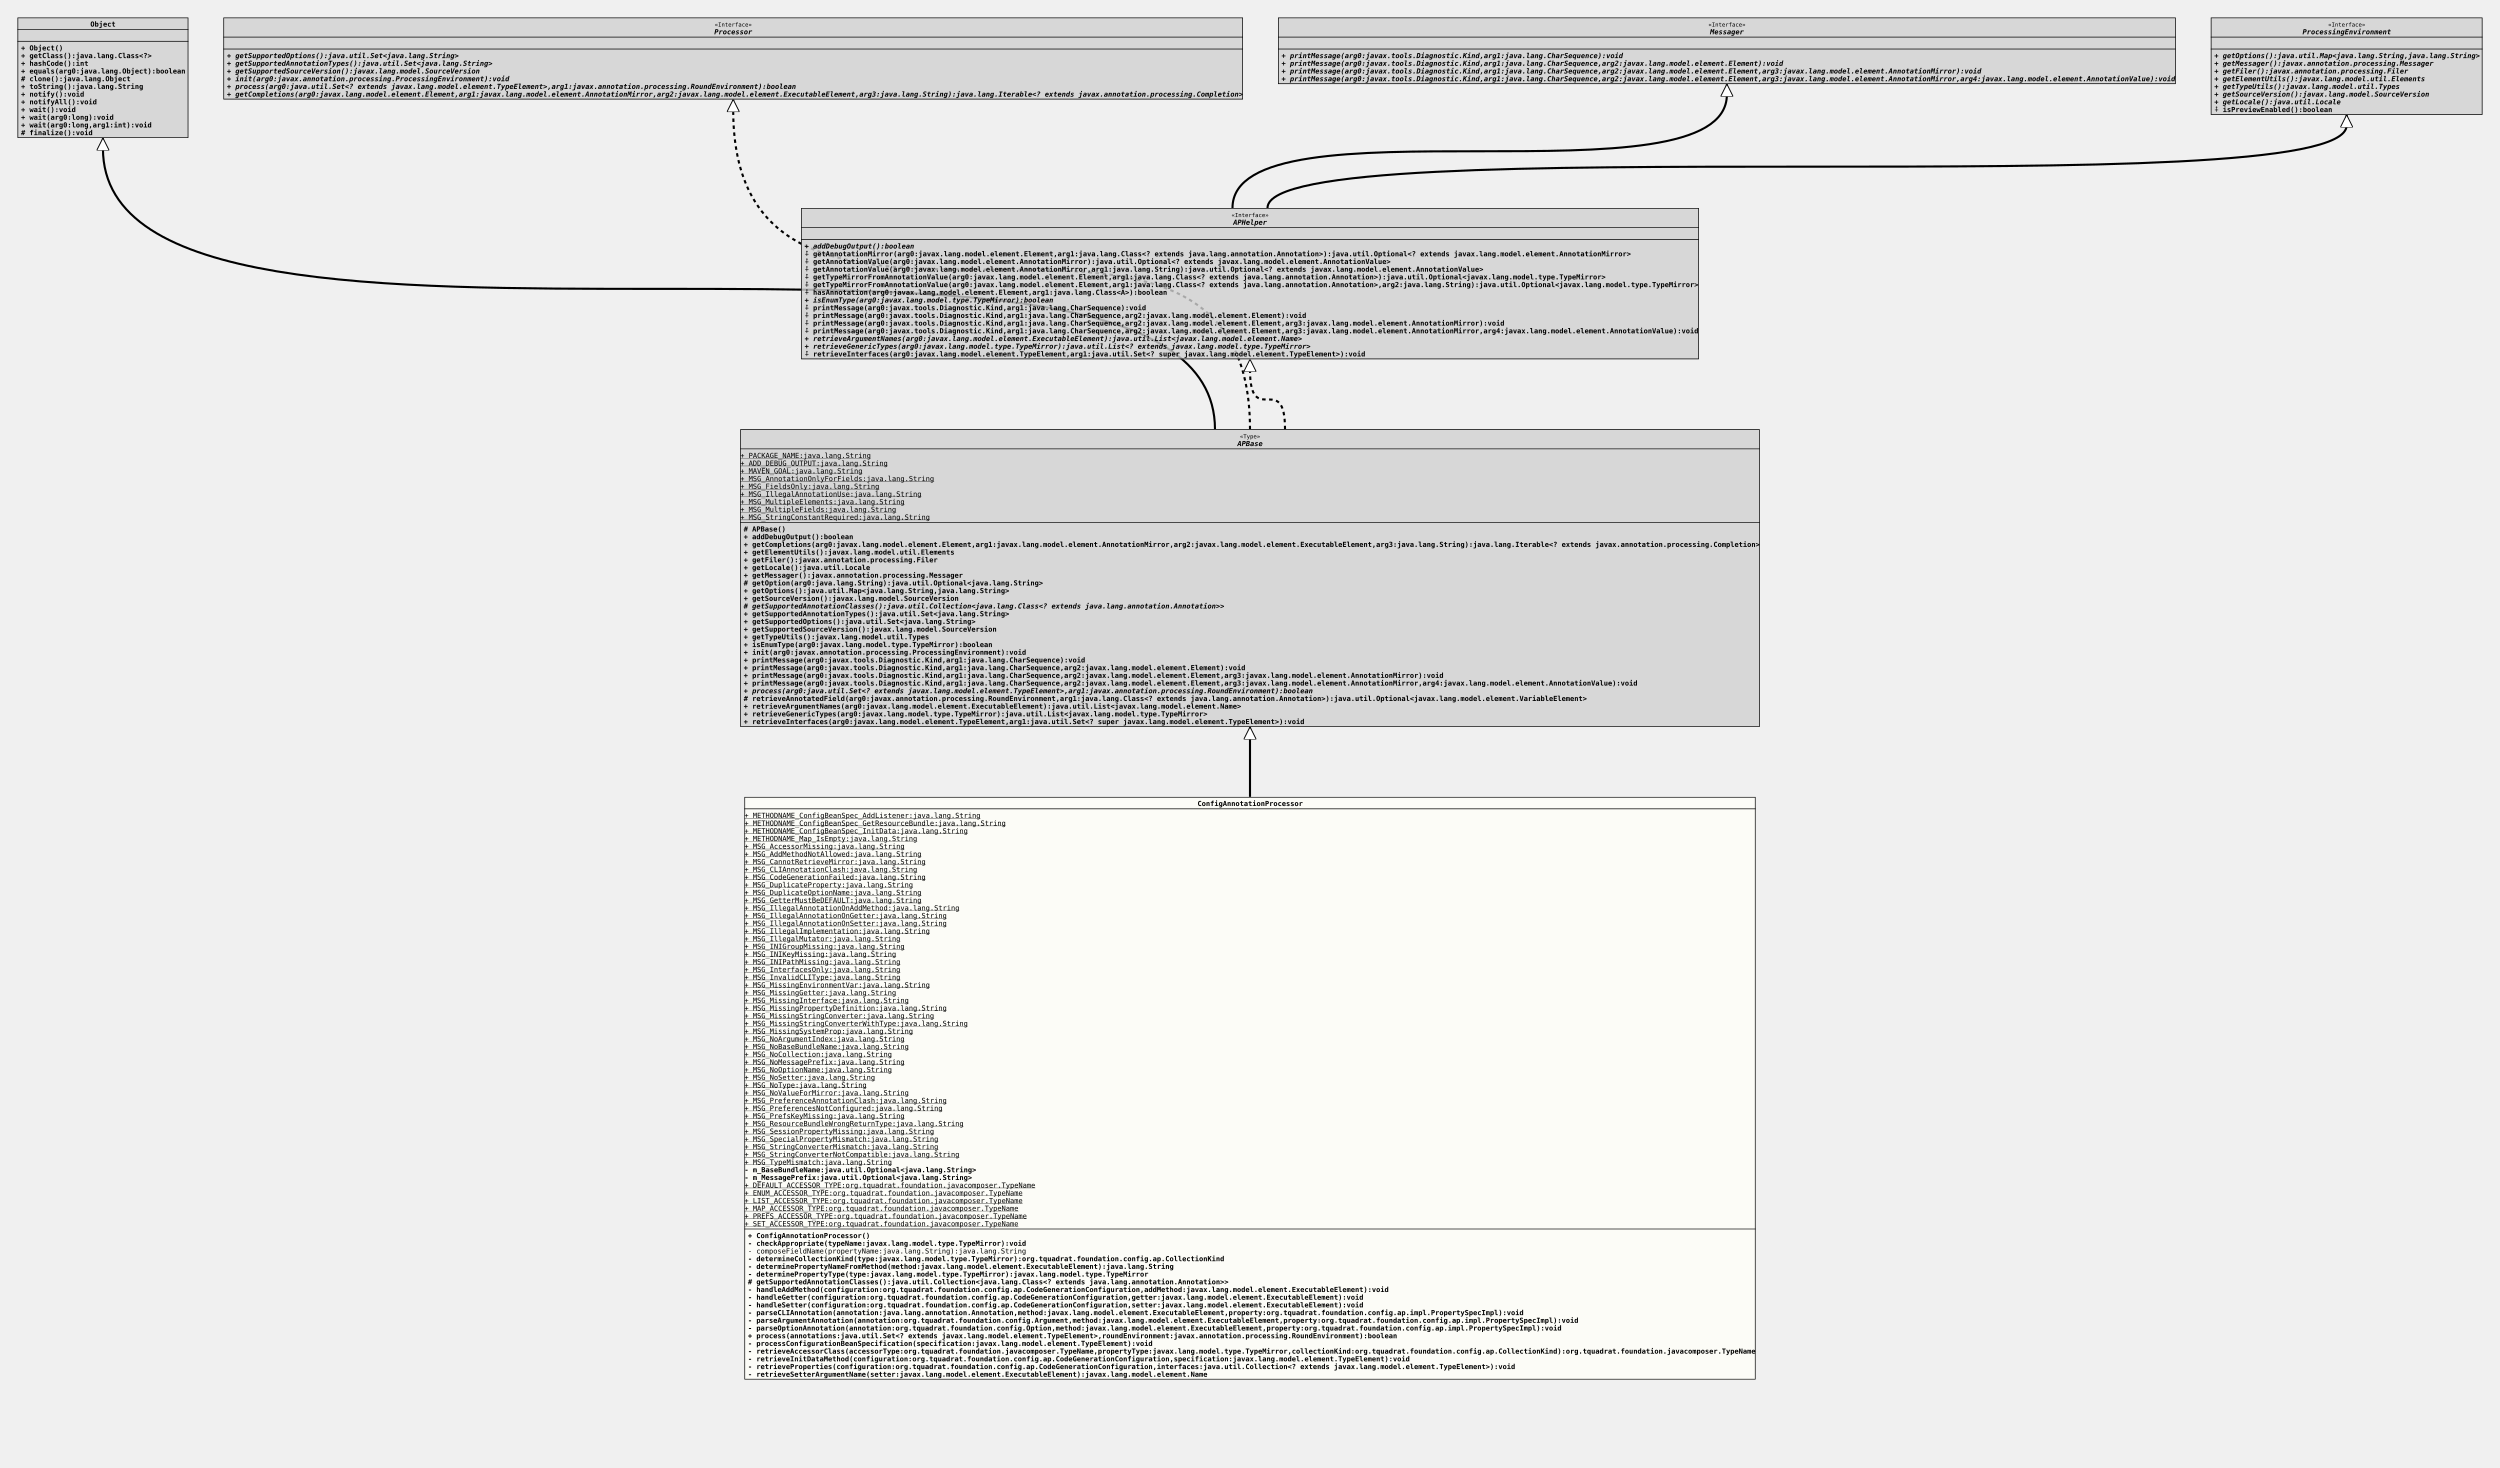
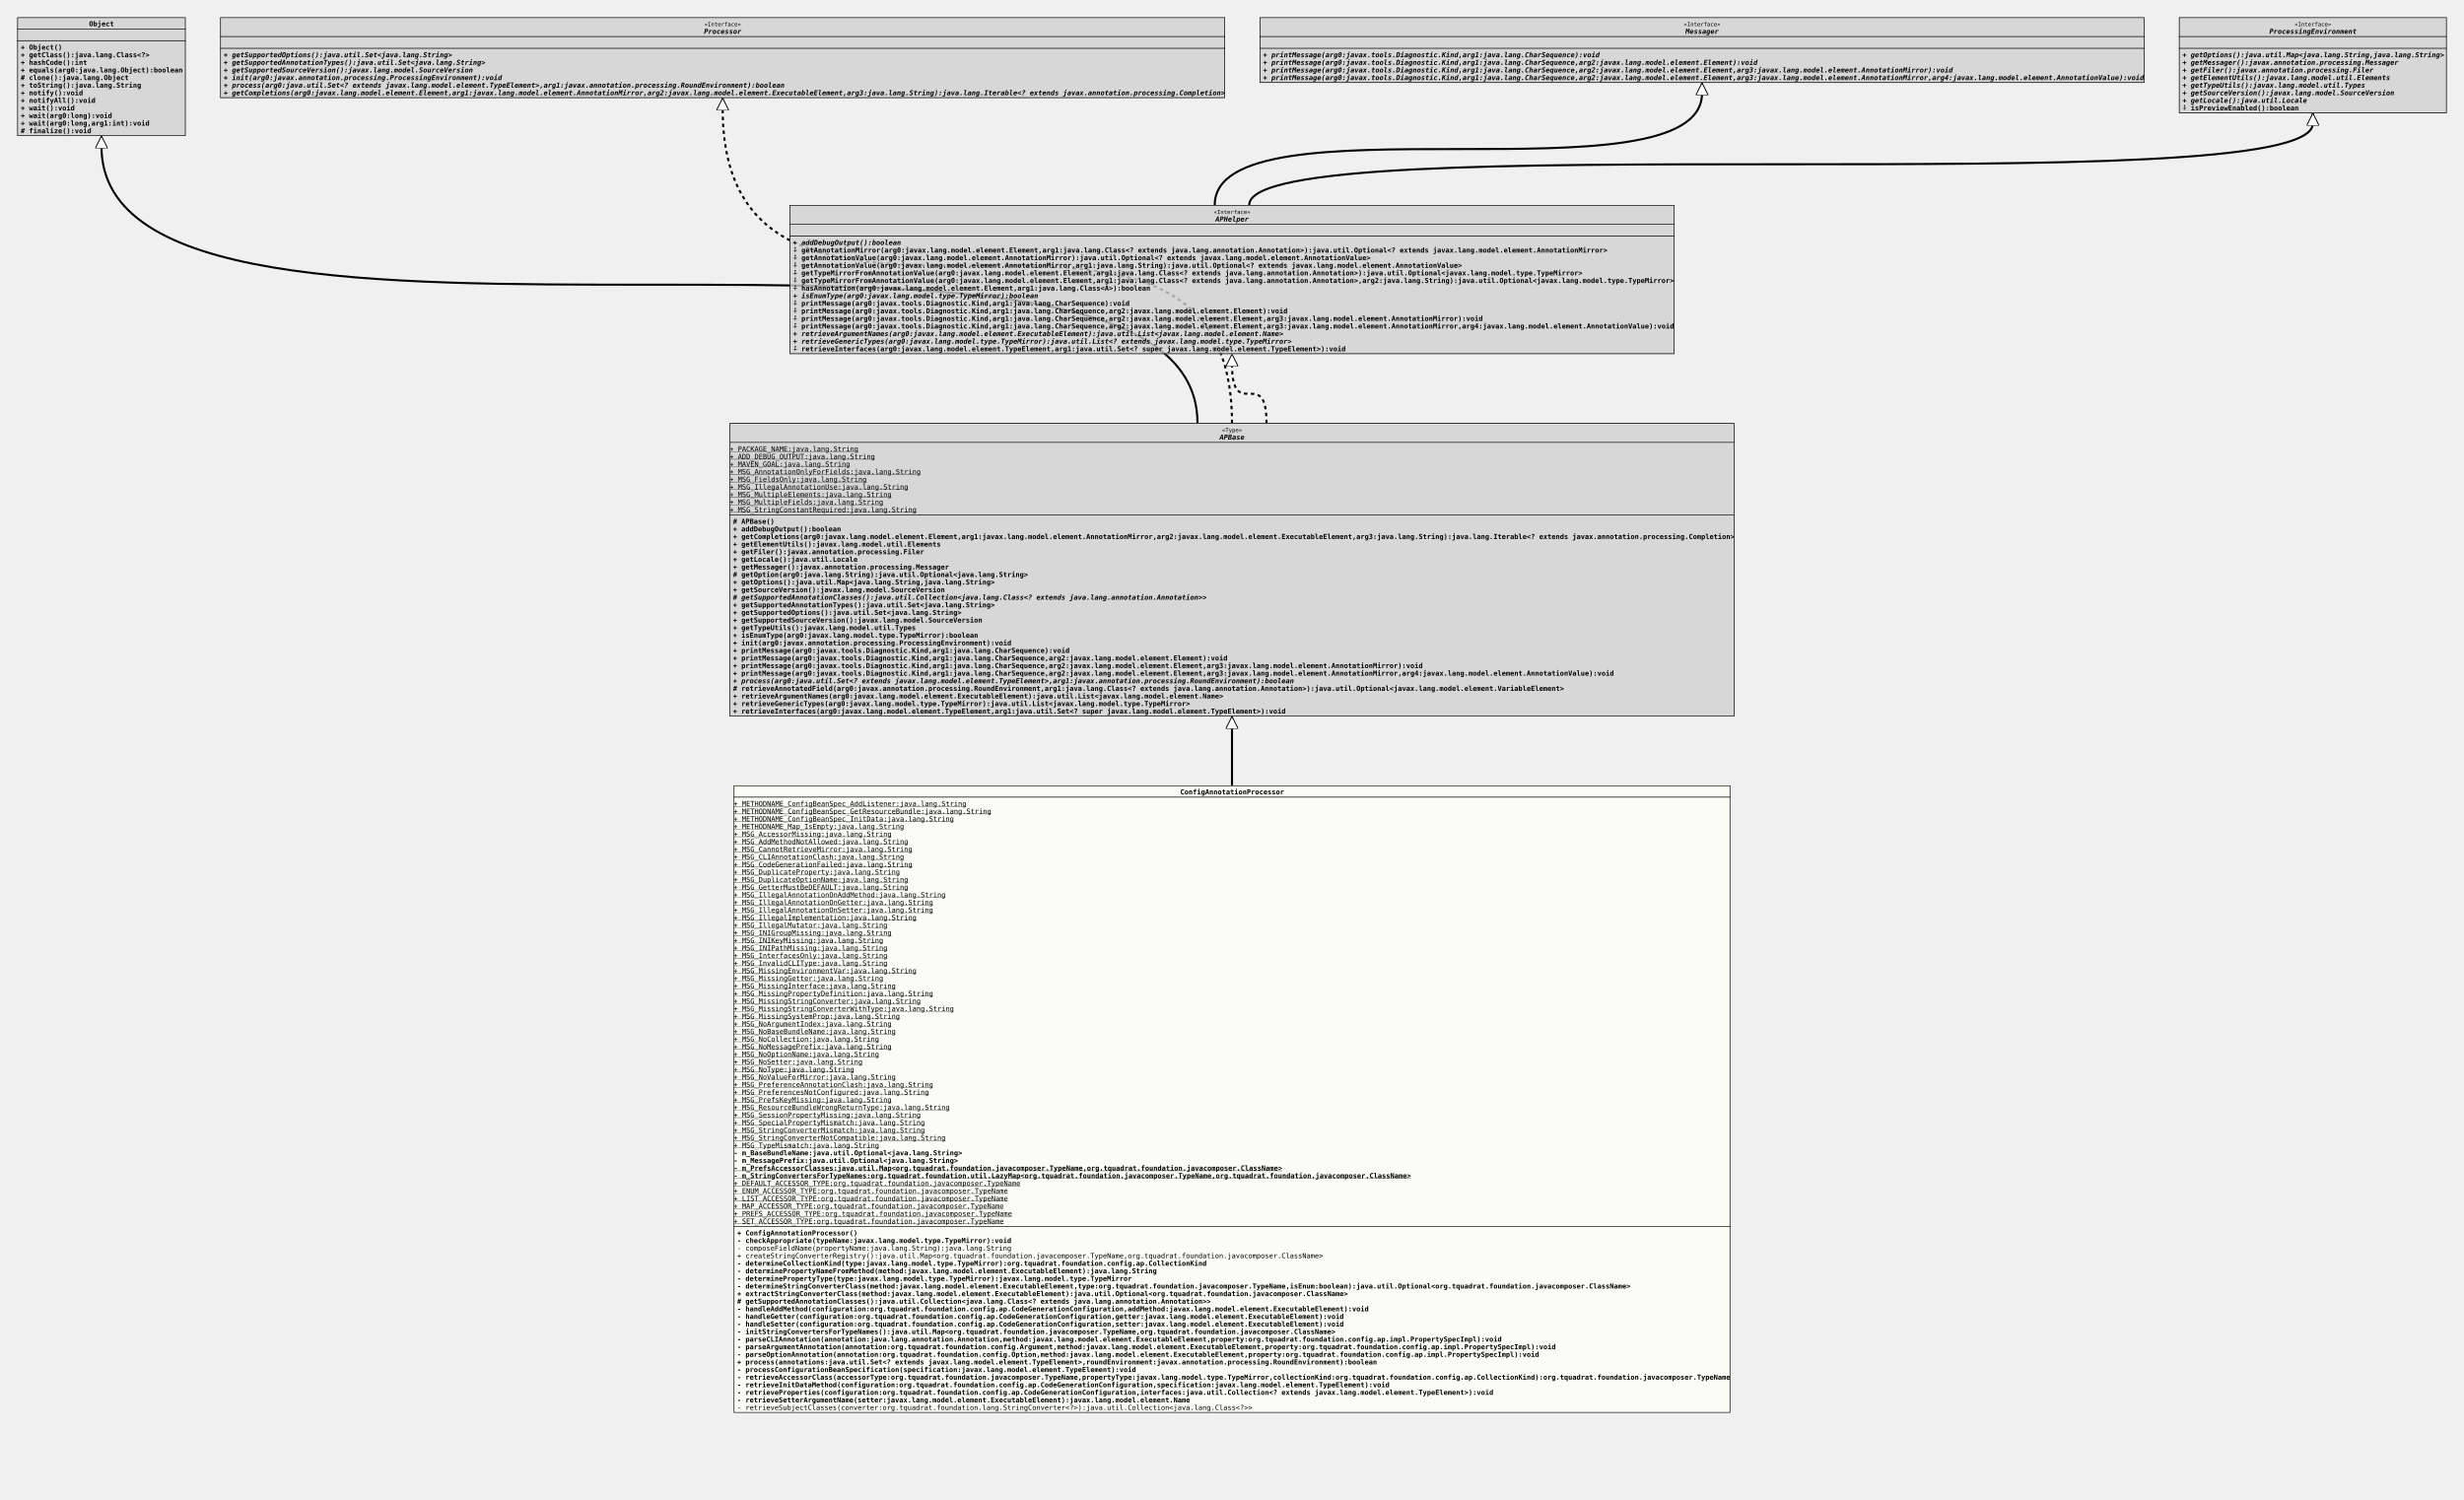
- <svg xmlns="http://www.w3.org/2000/svg" xmlns:xlink="http://www.w3.org/1999/xlink" version="1.1" baseProfile="full" width="3570.000" height="2095.000">
+ <svg xmlns="http://www.w3.org/2000/svg" xmlns:xlink="http://www.w3.org/1999/xlink" version="1.1" baseProfile="full" width="3570.000" height="2172.000">
  <defs>
    <style>
            line
            {
              stroke: black;
            }
            line.separator
            {
              stroke:       black;
              stroke-width: 1;
            }
            marker
            {
              fill: white;
            }
            path
            {
              fill:   white;
              stroke: black;
            }
            path.implementation
            {
              fill:             none;
              stroke-dasharray: 5,5;
              stroke-width:     3;
            }
            path.inheritance
            {
              fill:         none;
              stroke-width: 3;
            }
            rect
            {
              fill:         none;
              stroke:       black;
              stroke-width: 2;
            }
            rect.externalClass
            {
              fill:         #D0D0D0;
              fill-opacity: 0.8;
            }
            rect.focusClass
            {
              fill:         #FFFFF9;
              fill-opacity: 0.8;
            }
            rect.otherClass
            {
              fill:         #F0E68C;
              fill-opacity: 0.8;
            }
            rect.template
            {
              fill:             #FFFFFF;
              fill-opacity:     1.0;
              stroke-dasharray: 3,3;
            }
            text
            {
              font-family: monospace;
              font-size:   10px;
              font-weight: bold;
            }
            text.abstract
            {
              font-style: italic;
            }
            text.final
            {
              text-decoration: underline;
            }
            text.static
            {
              font-weight: normal;
            }
            text.stereotype
            {
              font-size:   8px;
              font-weight: normal;
            }
            </style>
    <marker id="inheritance" viewBox="0,0,40,40" markerUnits="strokeWidth" refX="40" refY="20" markerWidth="6" markerHeight="6" orient="auto">
      <path d="M40,20 l-40,-20 v40 Z" fill="#ffffff" stroke="#000000" stroke-width="3" />
    </marker>
    <marker id="implementation" viewBox="0,0,40,40" markerUnits="strokeWidth" refX="40" refY="20" markerWidth="6" markerHeight="6" orient="auto">
      <path d="M40,20 l-40,-20 v40 Z" fill="#ffffff" stroke="#000000" stroke-width="3" />
    </marker>
    <clipPath id="ID000001">
-       <rect class="focusClass" height="832.000" width="1444.000" x="0.000" y="0.000" />
+       <rect class="focusClass" height="909.000" width="1444.000" x="0.000" y="0.000" />
    </clipPath>
    <symbol id="org.tquadrat.foundation.config.ap.ConfigAnnotationProcessor">
      <g>
        <g class="focusClass" clip-path="url(#ID000001)">
-           <rect x="0.000" y="0.000" width="1444.000" height="832.000" class="focusClass" />
+           <rect x="0.000" y="0.000" width="1444.000" height="909.000" class="focusClass" />
          <line x1="0.000" y1="17.000" x2="1444.000" y2="17.000" class="separator" />
          <text x="647.000" y="13.000">ConfigAnnotationProcessor</text>
-           <line x1="0.000" y1="617.000" x2="1444.000" y2="617.000" class="separator" />
+           <line x1="0.000" y1="639.000" x2="1444.000" y2="639.000" class="separator" />
          <text y="30.000" class="static final">+ METHODNAME_ConfigBeanSpec_AddListener:java.lang.String</text>
          <text y="41.000" class="static final">+ METHODNAME_ConfigBeanSpec_GetResourceBundle:java.lang.String</text>
          <text y="52.000" class="static final">+ METHODNAME_ConfigBeanSpec_InitData:java.lang.String</text>
          <text y="63.000" class="static final">+ METHODNAME_Map_IsEmpty:java.lang.String</text>
          <text y="74.000" class="static final">+ MSG_AccessorMissing:java.lang.String</text>
          <text y="85.000" class="static final">+ MSG_AddMethodNotAllowed:java.lang.String</text>
          <text y="96.000" class="static final">+ MSG_CannotRetrieveMirror:java.lang.String</text>
          <text y="107.000" class="static final">+ MSG_CLIAnnotationClash:java.lang.String</text>
          <text y="118.000" class="static final">+ MSG_CodeGenerationFailed:java.lang.String</text>
          <text y="129.000" class="static final">+ MSG_DuplicateProperty:java.lang.String</text>
          <text y="140.000" class="static final">+ MSG_DuplicateOptionName:java.lang.String</text>
          <text y="151.000" class="static final">+ MSG_GetterMustBeDEFAULT:java.lang.String</text>
          <text y="162.000" class="static final">+ MSG_IllegalAnnotationOnAddMethod:java.lang.String</text>
          <text y="173.000" class="static final">+ MSG_IllegalAnnotationOnGetter:java.lang.String</text>
          <text y="184.000" class="static final">+ MSG_IllegalAnnotationOnSetter:java.lang.String</text>
          <text y="195.000" class="static final">+ MSG_IllegalImplementation:java.lang.String</text>
          <text y="206.000" class="static final">+ MSG_IllegalMutator:java.lang.String</text>
          <text y="217.000" class="static final">+ MSG_INIGroupMissing:java.lang.String</text>
          <text y="228.000" class="static final">+ MSG_INIKeyMissing:java.lang.String</text>
          <text y="239.000" class="static final">+ MSG_INIPathMissing:java.lang.String</text>
          <text y="250.000" class="static final">+ MSG_InterfacesOnly:java.lang.String</text>
          <text y="261.000" class="static final">+ MSG_InvalidCLIType:java.lang.String</text>
          <text y="272.000" class="static final">+ MSG_MissingEnvironmentVar:java.lang.String</text>
          <text y="283.000" class="static final">+ MSG_MissingGetter:java.lang.String</text>
          <text y="294.000" class="static final">+ MSG_MissingInterface:java.lang.String</text>
          <text y="305.000" class="static final">+ MSG_MissingPropertyDefinition:java.lang.String</text>
          <text y="316.000" class="static final">+ MSG_MissingStringConverter:java.lang.String</text>
          <text y="327.000" class="static final">+ MSG_MissingStringConverterWithType:java.lang.String</text>
          <text y="338.000" class="static final">+ MSG_MissingSystemProp:java.lang.String</text>
          <text y="349.000" class="static final">+ MSG_NoArgumentIndex:java.lang.String</text>
          <text y="360.000" class="static final">+ MSG_NoBaseBundleName:java.lang.String</text>
          <text y="371.000" class="static final">+ MSG_NoCollection:java.lang.String</text>
          <text y="382.000" class="static final">+ MSG_NoMessagePrefix:java.lang.String</text>
          <text y="393.000" class="static final">+ MSG_NoOptionName:java.lang.String</text>
          <text y="404.000" class="static final">+ MSG_NoSetter:java.lang.String</text>
          <text y="415.000" class="static final">+ MSG_NoType:java.lang.String</text>
          <text y="426.000" class="static final">+ MSG_NoValueForMirror:java.lang.String</text>
          <text y="437.000" class="static final">+ MSG_PreferenceAnnotationClash:java.lang.String</text>
          <text y="448.000" class="static final">+ MSG_PreferencesNotConfigured:java.lang.String</text>
          <text y="459.000" class="static final">+ MSG_PrefsKeyMissing:java.lang.String</text>
          <text y="470.000" class="static final">+ MSG_ResourceBundleWrongReturnType:java.lang.String</text>
          <text y="481.000" class="static final">+ MSG_SessionPropertyMissing:java.lang.String</text>
          <text y="492.000" class="static final">+ MSG_SpecialPropertyMismatch:java.lang.String</text>
          <text y="503.000" class="static final">+ MSG_StringConverterMismatch:java.lang.String</text>
          <text y="514.000" class="static final">+ MSG_StringConverterNotCompatible:java.lang.String</text>
          <text y="525.000" class="static final">+ MSG_TypeMismatch:java.lang.String</text>
          <text y="536.000">- m_BaseBundleName:java.util.Optional&lt;java.lang.String&gt;</text>
          <text y="547.000">- m_MessagePrefix:java.util.Optional&lt;java.lang.String&gt;</text>
-           <text y="558.000" class="static final">+ DEFAULT_ACCESSOR_TYPE:org.tquadrat.foundation.javacomposer.TypeName</text>
-           <text y="569.000" class="static final">+ ENUM_ACCESSOR_TYPE:org.tquadrat.foundation.javacomposer.TypeName</text>
-           <text y="580.000" class="static final">+ LIST_ACCESSOR_TYPE:org.tquadrat.foundation.javacomposer.TypeName</text>
-           <text y="591.000" class="static final">+ MAP_ACCESSOR_TYPE:org.tquadrat.foundation.javacomposer.TypeName</text>
-           <text y="602.000" class="static final">+ PREFS_ACCESSOR_TYPE:org.tquadrat.foundation.javacomposer.TypeName</text>
-           <text y="613.000" class="static final">+ SET_ACCESSOR_TYPE:org.tquadrat.foundation.javacomposer.TypeName</text>
-           <text x="5.000" y="630.000">+ ConfigAnnotationProcessor()</text>
-           <text x="5.000" y="641.000">- checkAppropriate(typeName:javax.lang.model.type.TypeMirror):void</text>
-           <text x="5.000" y="652.000" class="static">- composeFieldName(propertyName:java.lang.String):java.lang.String</text>
-           <text x="5.000" y="663.000">- determineCollectionKind(type:javax.lang.model.type.TypeMirror):org.tquadrat.foundation.config.ap.CollectionKind</text>
-           <text x="5.000" y="674.000">- determinePropertyNameFromMethod(method:javax.lang.model.element.ExecutableElement):java.lang.String</text>
-           <text x="5.000" y="685.000">- determinePropertyType(type:javax.lang.model.type.TypeMirror):javax.lang.model.type.TypeMirror</text>
-           <text x="5.000" y="696.000"># getSupportedAnnotationClasses():java.util.Collection&lt;java.lang.Class&lt;? extends java.lang.annotation.Annotation&gt;&gt;</text>
-           <text x="5.000" y="707.000">- handleAddMethod(configuration:org.tquadrat.foundation.config.ap.CodeGenerationConfiguration,addMethod:javax.lang.model.element.ExecutableElement):void</text>
-           <text x="5.000" y="718.000">- handleGetter(configuration:org.tquadrat.foundation.config.ap.CodeGenerationConfiguration,getter:javax.lang.model.element.ExecutableElement):void</text>
-           <text x="5.000" y="729.000">- handleSetter(configuration:org.tquadrat.foundation.config.ap.CodeGenerationConfiguration,setter:javax.lang.model.element.ExecutableElement):void</text>
-           <text x="5.000" y="740.000">- parseCLIAnnotation(annotation:java.lang.annotation.Annotation,method:javax.lang.model.element.ExecutableElement,property:org.tquadrat.foundation.config.ap.impl.PropertySpecImpl):void</text>
-           <text x="5.000" y="751.000">- parseArgumentAnnotation(annotation:org.tquadrat.foundation.config.Argument,method:javax.lang.model.element.ExecutableElement,property:org.tquadrat.foundation.config.ap.impl.PropertySpecImpl):void</text>
-           <text x="5.000" y="762.000">- parseOptionAnnotation(annotation:org.tquadrat.foundation.config.Option,method:javax.lang.model.element.ExecutableElement,property:org.tquadrat.foundation.config.ap.impl.PropertySpecImpl):void</text>
-           <text x="5.000" y="773.000">+ process(annotations:java.util.Set&lt;? extends javax.lang.model.element.TypeElement&gt;,roundEnvironment:javax.annotation.processing.RoundEnvironment):boolean</text>
-           <text x="5.000" y="784.000">- processConfigurationBeanSpecification(specification:javax.lang.model.element.TypeElement):void</text>
-           <text x="5.000" y="795.000">- retrieveAccessorClass(accessorType:org.tquadrat.foundation.javacomposer.TypeName,propertyType:javax.lang.model.type.TypeMirror,collectionKind:org.tquadrat.foundation.config.ap.CollectionKind):org.tquadrat.foundation.javacomposer.TypeName</text>
-           <text x="5.000" y="806.000">- retrieveInitDataMethod(configuration:org.tquadrat.foundation.config.ap.CodeGenerationConfiguration,specification:javax.lang.model.element.TypeElement):void</text>
-           <text x="5.000" y="817.000">- retrieveProperties(configuration:org.tquadrat.foundation.config.ap.CodeGenerationConfiguration,interfaces:java.util.Collection&lt;? extends javax.lang.model.element.TypeElement&gt;):void</text>
-           <text x="5.000" y="828.000">- retrieveSetterArgumentName(setter:javax.lang.model.element.ExecutableElement):javax.lang.model.element.Name</text>
+           <text y="558.000" class="final">- m_PrefsAccessorClasses:java.util.Map&lt;org.tquadrat.foundation.javacomposer.TypeName,org.tquadrat.foundation.javacomposer.ClassName&gt;</text>
+           <text y="569.000" class="final">- m_StringConvertersForTypeNames:org.tquadrat.foundation.util.LazyMap&lt;org.tquadrat.foundation.javacomposer.TypeName,org.tquadrat.foundation.javacomposer.ClassName&gt;</text>
+           <text y="580.000" class="static final">+ DEFAULT_ACCESSOR_TYPE:org.tquadrat.foundation.javacomposer.TypeName</text>
+           <text y="591.000" class="static final">+ ENUM_ACCESSOR_TYPE:org.tquadrat.foundation.javacomposer.TypeName</text>
+           <text y="602.000" class="static final">+ LIST_ACCESSOR_TYPE:org.tquadrat.foundation.javacomposer.TypeName</text>
+           <text y="613.000" class="static final">+ MAP_ACCESSOR_TYPE:org.tquadrat.foundation.javacomposer.TypeName</text>
+           <text y="624.000" class="static final">+ PREFS_ACCESSOR_TYPE:org.tquadrat.foundation.javacomposer.TypeName</text>
+           <text y="635.000" class="static final">+ SET_ACCESSOR_TYPE:org.tquadrat.foundation.javacomposer.TypeName</text>
+           <text x="5.000" y="652.000">+ ConfigAnnotationProcessor()</text>
+           <text x="5.000" y="663.000">- checkAppropriate(typeName:javax.lang.model.type.TypeMirror):void</text>
+           <text x="5.000" y="674.000" class="static">- composeFieldName(propertyName:java.lang.String):java.lang.String</text>
+           <text x="5.000" y="685.000" class="static">+ createStringConverterRegistry():java.util.Map&lt;org.tquadrat.foundation.javacomposer.TypeName,org.tquadrat.foundation.javacomposer.ClassName&gt;</text>
+           <text x="5.000" y="696.000">- determineCollectionKind(type:javax.lang.model.type.TypeMirror):org.tquadrat.foundation.config.ap.CollectionKind</text>
+           <text x="5.000" y="707.000">- determinePropertyNameFromMethod(method:javax.lang.model.element.ExecutableElement):java.lang.String</text>
+           <text x="5.000" y="718.000">- determinePropertyType(type:javax.lang.model.type.TypeMirror):javax.lang.model.type.TypeMirror</text>
+           <text x="5.000" y="729.000">- determineStringConverterClass(method:javax.lang.model.element.ExecutableElement,type:org.tquadrat.foundation.javacomposer.TypeName,isEnum:boolean):java.util.Optional&lt;org.tquadrat.foundation.javacomposer.ClassName&gt;</text>
+           <text x="5.000" y="740.000">+ extractStringConverterClass(method:javax.lang.model.element.ExecutableElement):java.util.Optional&lt;org.tquadrat.foundation.javacomposer.ClassName&gt;</text>
+           <text x="5.000" y="751.000"># getSupportedAnnotationClasses():java.util.Collection&lt;java.lang.Class&lt;? extends java.lang.annotation.Annotation&gt;&gt;</text>
+           <text x="5.000" y="762.000">- handleAddMethod(configuration:org.tquadrat.foundation.config.ap.CodeGenerationConfiguration,addMethod:javax.lang.model.element.ExecutableElement):void</text>
+           <text x="5.000" y="773.000">- handleGetter(configuration:org.tquadrat.foundation.config.ap.CodeGenerationConfiguration,getter:javax.lang.model.element.ExecutableElement):void</text>
+           <text x="5.000" y="784.000">- handleSetter(configuration:org.tquadrat.foundation.config.ap.CodeGenerationConfiguration,setter:javax.lang.model.element.ExecutableElement):void</text>
+           <text x="5.000" y="795.000">- initStringConvertersForTypeNames():java.util.Map&lt;org.tquadrat.foundation.javacomposer.TypeName,org.tquadrat.foundation.javacomposer.ClassName&gt;</text>
+           <text x="5.000" y="806.000">- parseCLIAnnotation(annotation:java.lang.annotation.Annotation,method:javax.lang.model.element.ExecutableElement,property:org.tquadrat.foundation.config.ap.impl.PropertySpecImpl):void</text>
+           <text x="5.000" y="817.000">- parseArgumentAnnotation(annotation:org.tquadrat.foundation.config.Argument,method:javax.lang.model.element.ExecutableElement,property:org.tquadrat.foundation.config.ap.impl.PropertySpecImpl):void</text>
+           <text x="5.000" y="828.000">- parseOptionAnnotation(annotation:org.tquadrat.foundation.config.Option,method:javax.lang.model.element.ExecutableElement,property:org.tquadrat.foundation.config.ap.impl.PropertySpecImpl):void</text>
+           <text x="5.000" y="839.000">+ process(annotations:java.util.Set&lt;? extends javax.lang.model.element.TypeElement&gt;,roundEnvironment:javax.annotation.processing.RoundEnvironment):boolean</text>
+           <text x="5.000" y="850.000">- processConfigurationBeanSpecification(specification:javax.lang.model.element.TypeElement):void</text>
+           <text x="5.000" y="861.000">- retrieveAccessorClass(accessorType:org.tquadrat.foundation.javacomposer.TypeName,propertyType:javax.lang.model.type.TypeMirror,collectionKind:org.tquadrat.foundation.config.ap.CollectionKind):org.tquadrat.foundation.javacomposer.TypeName</text>
+           <text x="5.000" y="872.000">- retrieveInitDataMethod(configuration:org.tquadrat.foundation.config.ap.CodeGenerationConfiguration,specification:javax.lang.model.element.TypeElement):void</text>
+           <text x="5.000" y="883.000">- retrieveProperties(configuration:org.tquadrat.foundation.config.ap.CodeGenerationConfiguration,interfaces:java.util.Collection&lt;? extends javax.lang.model.element.TypeElement&gt;):void</text>
+           <text x="5.000" y="894.000">- retrieveSetterArgumentName(setter:javax.lang.model.element.ExecutableElement):javax.lang.model.element.Name</text>
+           <text x="5.000" y="905.000" class="static">- retrieveSubjectClasses(converter:org.tquadrat.foundation.lang.StringConverter&lt;?&gt;):java.util.Collection&lt;java.lang.Class&lt;?&gt;&gt;</text>
        </g>
      </g>
    </symbol>
    <clipPath id="ID000002">
      <rect class="externalClass" height="425.000" width="1456.000" x="0.000" y="0.000" />
    </clipPath>
    <symbol id="org.tquadrat.foundation.ap.APBase">
      <g>
        <g clip-path="url(#ID000002)">
          <rect x="0.000" y="0.000" width="1456.000" height="425.000" class="externalClass" />
          <line x1="0.000" y1="28.000" x2="1456.000" y2="28.000" class="separator" />
          <text x="713.600" y="13.000" class="stereotype">«Type»</text>
          <text x="710.000" y="24.000" class="abstract">APBase</text>
          <line x1="0.000" y1="133.000" x2="1456.000" y2="133.000" class="separator" />
          <text y="41.000" class="static final">+ PACKAGE_NAME:java.lang.String</text>
          <text y="52.000" class="static final">+ ADD_DEBUG_OUTPUT:java.lang.String</text>
          <text y="63.000" class="static final">+ MAVEN_GOAL:java.lang.String</text>
          <text y="74.000" class="static final">+ MSG_AnnotationOnlyForFields:java.lang.String</text>
          <text y="85.000" class="static final">+ MSG_FieldsOnly:java.lang.String</text>
          <text y="96.000" class="static final">+ MSG_IllegalAnnotationUse:java.lang.String</text>
          <text y="107.000" class="static final">+ MSG_MultipleElements:java.lang.String</text>
          <text y="118.000" class="static final">+ MSG_MultipleFields:java.lang.String</text>
          <text y="129.000" class="static final">+ MSG_StringConstantRequired:java.lang.String</text>
          <text x="5.000" y="146.000"># APBase()</text>
          <text x="5.000" y="157.000">+ addDebugOutput():boolean</text>
          <text x="5.000" y="168.000">+ getCompletions(arg0:javax.lang.model.element.Element,arg1:javax.lang.model.element.AnnotationMirror,arg2:javax.lang.model.element.ExecutableElement,arg3:java.lang.String):java.lang.Iterable&lt;? extends javax.annotation.processing.Completion&gt;</text>
          <text x="5.000" y="179.000">+ getElementUtils():javax.lang.model.util.Elements</text>
          <text x="5.000" y="190.000">+ getFiler():javax.annotation.processing.Filer</text>
          <text x="5.000" y="201.000">+ getLocale():java.util.Locale</text>
          <text x="5.000" y="212.000">+ getMessager():javax.annotation.processing.Messager</text>
          <text x="5.000" y="223.000"># getOption(arg0:java.lang.String):java.util.Optional&lt;java.lang.String&gt;</text>
          <text x="5.000" y="234.000">+ getOptions():java.util.Map&lt;java.lang.String,java.lang.String&gt;</text>
          <text x="5.000" y="245.000">+ getSourceVersion():javax.lang.model.SourceVersion</text>
          <text x="5.000" y="256.000" class="abstract"># getSupportedAnnotationClasses():java.util.Collection&lt;java.lang.Class&lt;? extends java.lang.annotation.Annotation&gt;&gt;</text>
          <text x="5.000" y="267.000">+ getSupportedAnnotationTypes():java.util.Set&lt;java.lang.String&gt;</text>
          <text x="5.000" y="278.000">+ getSupportedOptions():java.util.Set&lt;java.lang.String&gt;</text>
          <text x="5.000" y="289.000">+ getSupportedSourceVersion():javax.lang.model.SourceVersion</text>
          <text x="5.000" y="300.000">+ getTypeUtils():javax.lang.model.util.Types</text>
          <text x="5.000" y="311.000">+ isEnumType(arg0:javax.lang.model.type.TypeMirror):boolean</text>
          <text x="5.000" y="322.000">+ init(arg0:javax.annotation.processing.ProcessingEnvironment):void</text>
          <text x="5.000" y="333.000">+ printMessage(arg0:javax.tools.Diagnostic.Kind,arg1:java.lang.CharSequence):void</text>
          <text x="5.000" y="344.000">+ printMessage(arg0:javax.tools.Diagnostic.Kind,arg1:java.lang.CharSequence,arg2:javax.lang.model.element.Element):void</text>
          <text x="5.000" y="355.000">+ printMessage(arg0:javax.tools.Diagnostic.Kind,arg1:java.lang.CharSequence,arg2:javax.lang.model.element.Element,arg3:javax.lang.model.element.AnnotationMirror):void</text>
          <text x="5.000" y="366.000">+ printMessage(arg0:javax.tools.Diagnostic.Kind,arg1:java.lang.CharSequence,arg2:javax.lang.model.element.Element,arg3:javax.lang.model.element.AnnotationMirror,arg4:javax.lang.model.element.AnnotationValue):void</text>
          <text x="5.000" y="377.000" class="abstract">+ process(arg0:java.util.Set&lt;? extends javax.lang.model.element.TypeElement&gt;,arg1:javax.annotation.processing.RoundEnvironment):boolean</text>
          <text x="5.000" y="388.000"># retrieveAnnotatedField(arg0:javax.annotation.processing.RoundEnvironment,arg1:java.lang.Class&lt;? extends java.lang.annotation.Annotation&gt;):java.util.Optional&lt;javax.lang.model.element.VariableElement&gt;</text>
          <text x="5.000" y="399.000">+ retrieveArgumentNames(arg0:javax.lang.model.element.ExecutableElement):java.util.List&lt;javax.lang.model.element.Name&gt;</text>
          <text x="5.000" y="410.000">+ retrieveGenericTypes(arg0:javax.lang.model.type.TypeMirror):java.util.List&lt;javax.lang.model.type.TypeMirror&gt;</text>
          <text x="5.000" y="421.000">+ retrieveInterfaces(arg0:javax.lang.model.element.TypeElement,arg1:java.util.Set&lt;? super javax.lang.model.element.TypeElement&gt;):void</text>
        </g>
      </g>
    </symbol>
    <clipPath id="ID000003">
      <rect class="externalClass" height="172.000" width="244.000" x="0.000" y="0.000" />
    </clipPath>
    <symbol id="java.lang.Object">
      <g>
        <g clip-path="url(#ID000003)">
          <rect x="0.000" y="0.000" width="244.000" height="172.000" class="externalClass" />
          <line x1="0.000" y1="17.000" x2="244.000" y2="17.000" class="separator" />
          <text x="104.000" y="13.000">Object</text>
          <line x1="0.000" y1="34.000" x2="244.000" y2="34.000" class="separator" />
          <text x="5.000" y="30.000" />
          <text x="5.000" y="47.000">+ Object()</text>
          <text x="5.000" y="58.000">+ getClass():java.lang.Class&lt;?&gt;</text>
          <text x="5.000" y="69.000">+ hashCode():int</text>
          <text x="5.000" y="80.000">+ equals(arg0:java.lang.Object):boolean</text>
          <text x="5.000" y="91.000"># clone():java.lang.Object</text>
          <text x="5.000" y="102.000">+ toString():java.lang.String</text>
          <text x="5.000" y="113.000">+ notify():void</text>
          <text x="5.000" y="124.000">+ notifyAll():void</text>
          <text x="5.000" y="135.000">+ wait():void</text>
          <text x="5.000" y="146.000">+ wait(arg0:long):void</text>
          <text x="5.000" y="157.000">+ wait(arg0:long,arg1:int):void</text>
          <text x="5.000" y="168.000"># finalize():void</text>
        </g>
      </g>
    </symbol>
    <clipPath id="ID000004">
      <rect class="externalClass" height="117.000" width="1456.000" x="0.000" y="0.000" />
    </clipPath>
    <symbol id="javax.annotation.processing.Processor">
      <g>
        <g clip-path="url(#ID000004)">
          <rect x="0.000" y="0.000" width="1456.000" height="117.000" class="externalClass" />
          <line x1="0.000" y1="28.000" x2="1456.000" y2="28.000" class="separator" />
          <text x="701.600" y="13.000" class="stereotype">«Interface»</text>
          <text x="701.000" y="24.000" class="abstract">Processor</text>
          <line x1="0.000" y1="45.000" x2="1456.000" y2="45.000" class="separator" />
          <text x="5.000" y="41.000" />
          <text x="5.000" y="58.000" class="abstract">+ getSupportedOptions():java.util.Set&lt;java.lang.String&gt;</text>
          <text x="5.000" y="69.000" class="abstract">+ getSupportedAnnotationTypes():java.util.Set&lt;java.lang.String&gt;</text>
          <text x="5.000" y="80.000" class="abstract">+ getSupportedSourceVersion():javax.lang.model.SourceVersion</text>
          <text x="5.000" y="91.000" class="abstract">+ init(arg0:javax.annotation.processing.ProcessingEnvironment):void</text>
          <text x="5.000" y="102.000" class="abstract">+ process(arg0:java.util.Set&lt;? extends javax.lang.model.element.TypeElement&gt;,arg1:javax.annotation.processing.RoundEnvironment):boolean</text>
          <text x="5.000" y="113.000" class="abstract">+ getCompletions(arg0:javax.lang.model.element.Element,arg1:javax.lang.model.element.AnnotationMirror,arg2:javax.lang.model.element.ExecutableElement,arg3:java.lang.String):java.lang.Iterable&lt;? extends javax.annotation.processing.Completion&gt;</text>
        </g>
      </g>
    </symbol>
    <clipPath id="ID000005">
      <rect class="externalClass" height="216.000" width="1282.000" x="0.000" y="0.000" />
    </clipPath>
    <symbol id="org.tquadrat.foundation.ap.APHelper">
      <g>
        <g clip-path="url(#ID000005)">
          <rect x="0.000" y="0.000" width="1282.000" height="216.000" class="externalClass" />
          <line x1="0.000" y1="28.000" x2="1282.000" y2="28.000" class="separator" />
          <text x="614.600" y="13.000" class="stereotype">«Interface»</text>
          <text x="617.000" y="24.000" class="abstract">APHelper</text>
          <line x1="0.000" y1="45.000" x2="1282.000" y2="45.000" class="separator" />
          <text x="5.000" y="41.000" />
          <text x="5.000" y="58.000" class="abstract">+ addDebugOutput():boolean</text>
          <text x="5.000" y="69.000">⨢ getAnnotationMirror(arg0:javax.lang.model.element.Element,arg1:java.lang.Class&lt;? extends java.lang.annotation.Annotation&gt;):java.util.Optional&lt;? extends javax.lang.model.element.AnnotationMirror&gt;</text>
          <text x="5.000" y="80.000">⨢ getAnnotationValue(arg0:javax.lang.model.element.AnnotationMirror):java.util.Optional&lt;? extends javax.lang.model.element.AnnotationValue&gt;</text>
          <text x="5.000" y="91.000">⨢ getAnnotationValue(arg0:javax.lang.model.element.AnnotationMirror,arg1:java.lang.String):java.util.Optional&lt;? extends javax.lang.model.element.AnnotationValue&gt;</text>
          <text x="5.000" y="102.000">⨢ getTypeMirrorFromAnnotationValue(arg0:javax.lang.model.element.Element,arg1:java.lang.Class&lt;? extends java.lang.annotation.Annotation&gt;):java.util.Optional&lt;javax.lang.model.type.TypeMirror&gt;</text>
          <text x="5.000" y="113.000">⨢ getTypeMirrorFromAnnotationValue(arg0:javax.lang.model.element.Element,arg1:java.lang.Class&lt;? extends java.lang.annotation.Annotation&gt;,arg2:java.lang.String):java.util.Optional&lt;javax.lang.model.type.TypeMirror&gt;</text>
          <text x="5.000" y="124.000">⨢ hasAnnotation(arg0:javax.lang.model.element.Element,arg1:java.lang.Class&lt;A&gt;):boolean</text>
          <text x="5.000" y="135.000" class="abstract">+ isEnumType(arg0:javax.lang.model.type.TypeMirror):boolean</text>
          <text x="5.000" y="146.000">⨢ printMessage(arg0:javax.tools.Diagnostic.Kind,arg1:java.lang.CharSequence):void</text>
          <text x="5.000" y="157.000">⨢ printMessage(arg0:javax.tools.Diagnostic.Kind,arg1:java.lang.CharSequence,arg2:javax.lang.model.element.Element):void</text>
          <text x="5.000" y="168.000">⨢ printMessage(arg0:javax.tools.Diagnostic.Kind,arg1:java.lang.CharSequence,arg2:javax.lang.model.element.Element,arg3:javax.lang.model.element.AnnotationMirror):void</text>
          <text x="5.000" y="179.000">⨢ printMessage(arg0:javax.tools.Diagnostic.Kind,arg1:java.lang.CharSequence,arg2:javax.lang.model.element.Element,arg3:javax.lang.model.element.AnnotationMirror,arg4:javax.lang.model.element.AnnotationValue):void</text>
          <text x="5.000" y="190.000" class="abstract">+ retrieveArgumentNames(arg0:javax.lang.model.element.ExecutableElement):java.util.List&lt;javax.lang.model.element.Name&gt;</text>
          <text x="5.000" y="201.000" class="abstract">+ retrieveGenericTypes(arg0:javax.lang.model.type.TypeMirror):java.util.List&lt;? extends javax.lang.model.type.TypeMirror&gt;</text>
          <text x="5.000" y="212.000">⨢ retrieveInterfaces(arg0:javax.lang.model.element.TypeElement,arg1:java.util.Set&lt;? super javax.lang.model.element.TypeElement&gt;):void</text>
        </g>
      </g>
    </symbol>
    <clipPath id="ID000006">
      <rect class="externalClass" height="95.000" width="1282.000" x="0.000" y="0.000" />
    </clipPath>
    <symbol id="javax.annotation.processing.Messager">
      <g>
        <g clip-path="url(#ID000006)">
          <rect x="0.000" y="0.000" width="1282.000" height="95.000" class="externalClass" />
          <line x1="0.000" y1="28.000" x2="1282.000" y2="28.000" class="separator" />
          <text x="614.600" y="13.000" class="stereotype">«Interface»</text>
          <text x="617.000" y="24.000" class="abstract">Messager</text>
          <line x1="0.000" y1="45.000" x2="1282.000" y2="45.000" class="separator" />
          <text x="5.000" y="41.000" />
          <text x="5.000" y="58.000" class="abstract">+ printMessage(arg0:javax.tools.Diagnostic.Kind,arg1:java.lang.CharSequence):void</text>
          <text x="5.000" y="69.000" class="abstract">+ printMessage(arg0:javax.tools.Diagnostic.Kind,arg1:java.lang.CharSequence,arg2:javax.lang.model.element.Element):void</text>
          <text x="5.000" y="80.000" class="abstract">+ printMessage(arg0:javax.tools.Diagnostic.Kind,arg1:java.lang.CharSequence,arg2:javax.lang.model.element.Element,arg3:javax.lang.model.element.AnnotationMirror):void</text>
          <text x="5.000" y="91.000" class="abstract">+ printMessage(arg0:javax.tools.Diagnostic.Kind,arg1:java.lang.CharSequence,arg2:javax.lang.model.element.Element,arg3:javax.lang.model.element.AnnotationMirror,arg4:javax.lang.model.element.AnnotationValue):void</text>
        </g>
      </g>
    </symbol>
    <clipPath id="ID000007">
      <rect class="externalClass" height="139.000" width="388.000" x="0.000" y="0.000" />
    </clipPath>
    <symbol id="javax.annotation.processing.ProcessingEnvironment">
      <g>
        <g clip-path="url(#ID000007)">
          <rect x="0.000" y="0.000" width="388.000" height="139.000" class="externalClass" />
          <line x1="0.000" y1="28.000" x2="388.000" y2="28.000" class="separator" />
          <text x="167.600" y="13.000" class="stereotype">«Interface»</text>
          <text x="131.000" y="24.000" class="abstract">ProcessingEnvironment</text>
          <line x1="0.000" y1="45.000" x2="388.000" y2="45.000" class="separator" />
          <text x="5.000" y="41.000" />
          <text x="5.000" y="58.000" class="abstract">+ getOptions():java.util.Map&lt;java.lang.String,java.lang.String&gt;</text>
          <text x="5.000" y="69.000" class="abstract">+ getMessager():javax.annotation.processing.Messager</text>
          <text x="5.000" y="80.000" class="abstract">+ getFiler():javax.annotation.processing.Filer</text>
          <text x="5.000" y="91.000" class="abstract">+ getElementUtils():javax.lang.model.util.Elements</text>
          <text x="5.000" y="102.000" class="abstract">+ getTypeUtils():javax.lang.model.util.Types</text>
          <text x="5.000" y="113.000" class="abstract">+ getSourceVersion():javax.lang.model.SourceVersion</text>
          <text x="5.000" y="124.000" class="abstract">+ getLocale():java.util.Locale</text>
          <text x="5.000" y="135.000">⨢ isPreviewEnabled():boolean</text>
        </g>
      </g>
    </symbol>
  </defs>
  <path class="inheritance" d="M1785.000,1138.000 L1785.000,1038.000" marker-end="url(#inheritance)" />
  <path class="inheritance" d="M1735.000,613.000 c0.000,-401.000,-1588.000,0.000,-1588.000,-401.000 v-15" marker-end="url(#inheritance)" />
  <path class="implementation" d="M1785.000,613.000 c0.000,-456.000,-738.000,0.000,-738.000,-456.000 v-15" marker-end="url(#implementation)" />
  <path class="implementation" d="M1835.000,613.000 c0.000,-85.000,-50.000,0.000,-50.000,-85.000 v-15" marker-end="url(#implementation)" />
  <path class="inheritance" d="M1760.000,297.000 c0.000,-162.000,706.000,0.000,706.000,-162.000 v-15" marker-end="url(#inheritance)" />
  <path class="inheritance" d="M1810.000,297.000 c0.000,-118.000,1541.000,0.000,1541.000,-118.000 v-15" marker-end="url(#inheritance)" />
  <use x="25.000" y="25.000" xlink:href="#java.lang.Object" />
  <use x="319.000" y="25.000" xlink:href="#javax.annotation.processing.Processor" />
  <use x="1825.000" y="25.000" xlink:href="#javax.annotation.processing.Messager" />
  <use x="3157.000" y="25.000" xlink:href="#javax.annotation.processing.ProcessingEnvironment" />
  <use x="1144.000" y="297.000" xlink:href="#org.tquadrat.foundation.ap.APHelper" />
  <use x="1057.000" y="613.000" xlink:href="#org.tquadrat.foundation.ap.APBase" />
  <use x="1063.000" y="1138.000" xlink:href="#org.tquadrat.foundation.config.ap.ConfigAnnotationProcessor" />
</svg>
